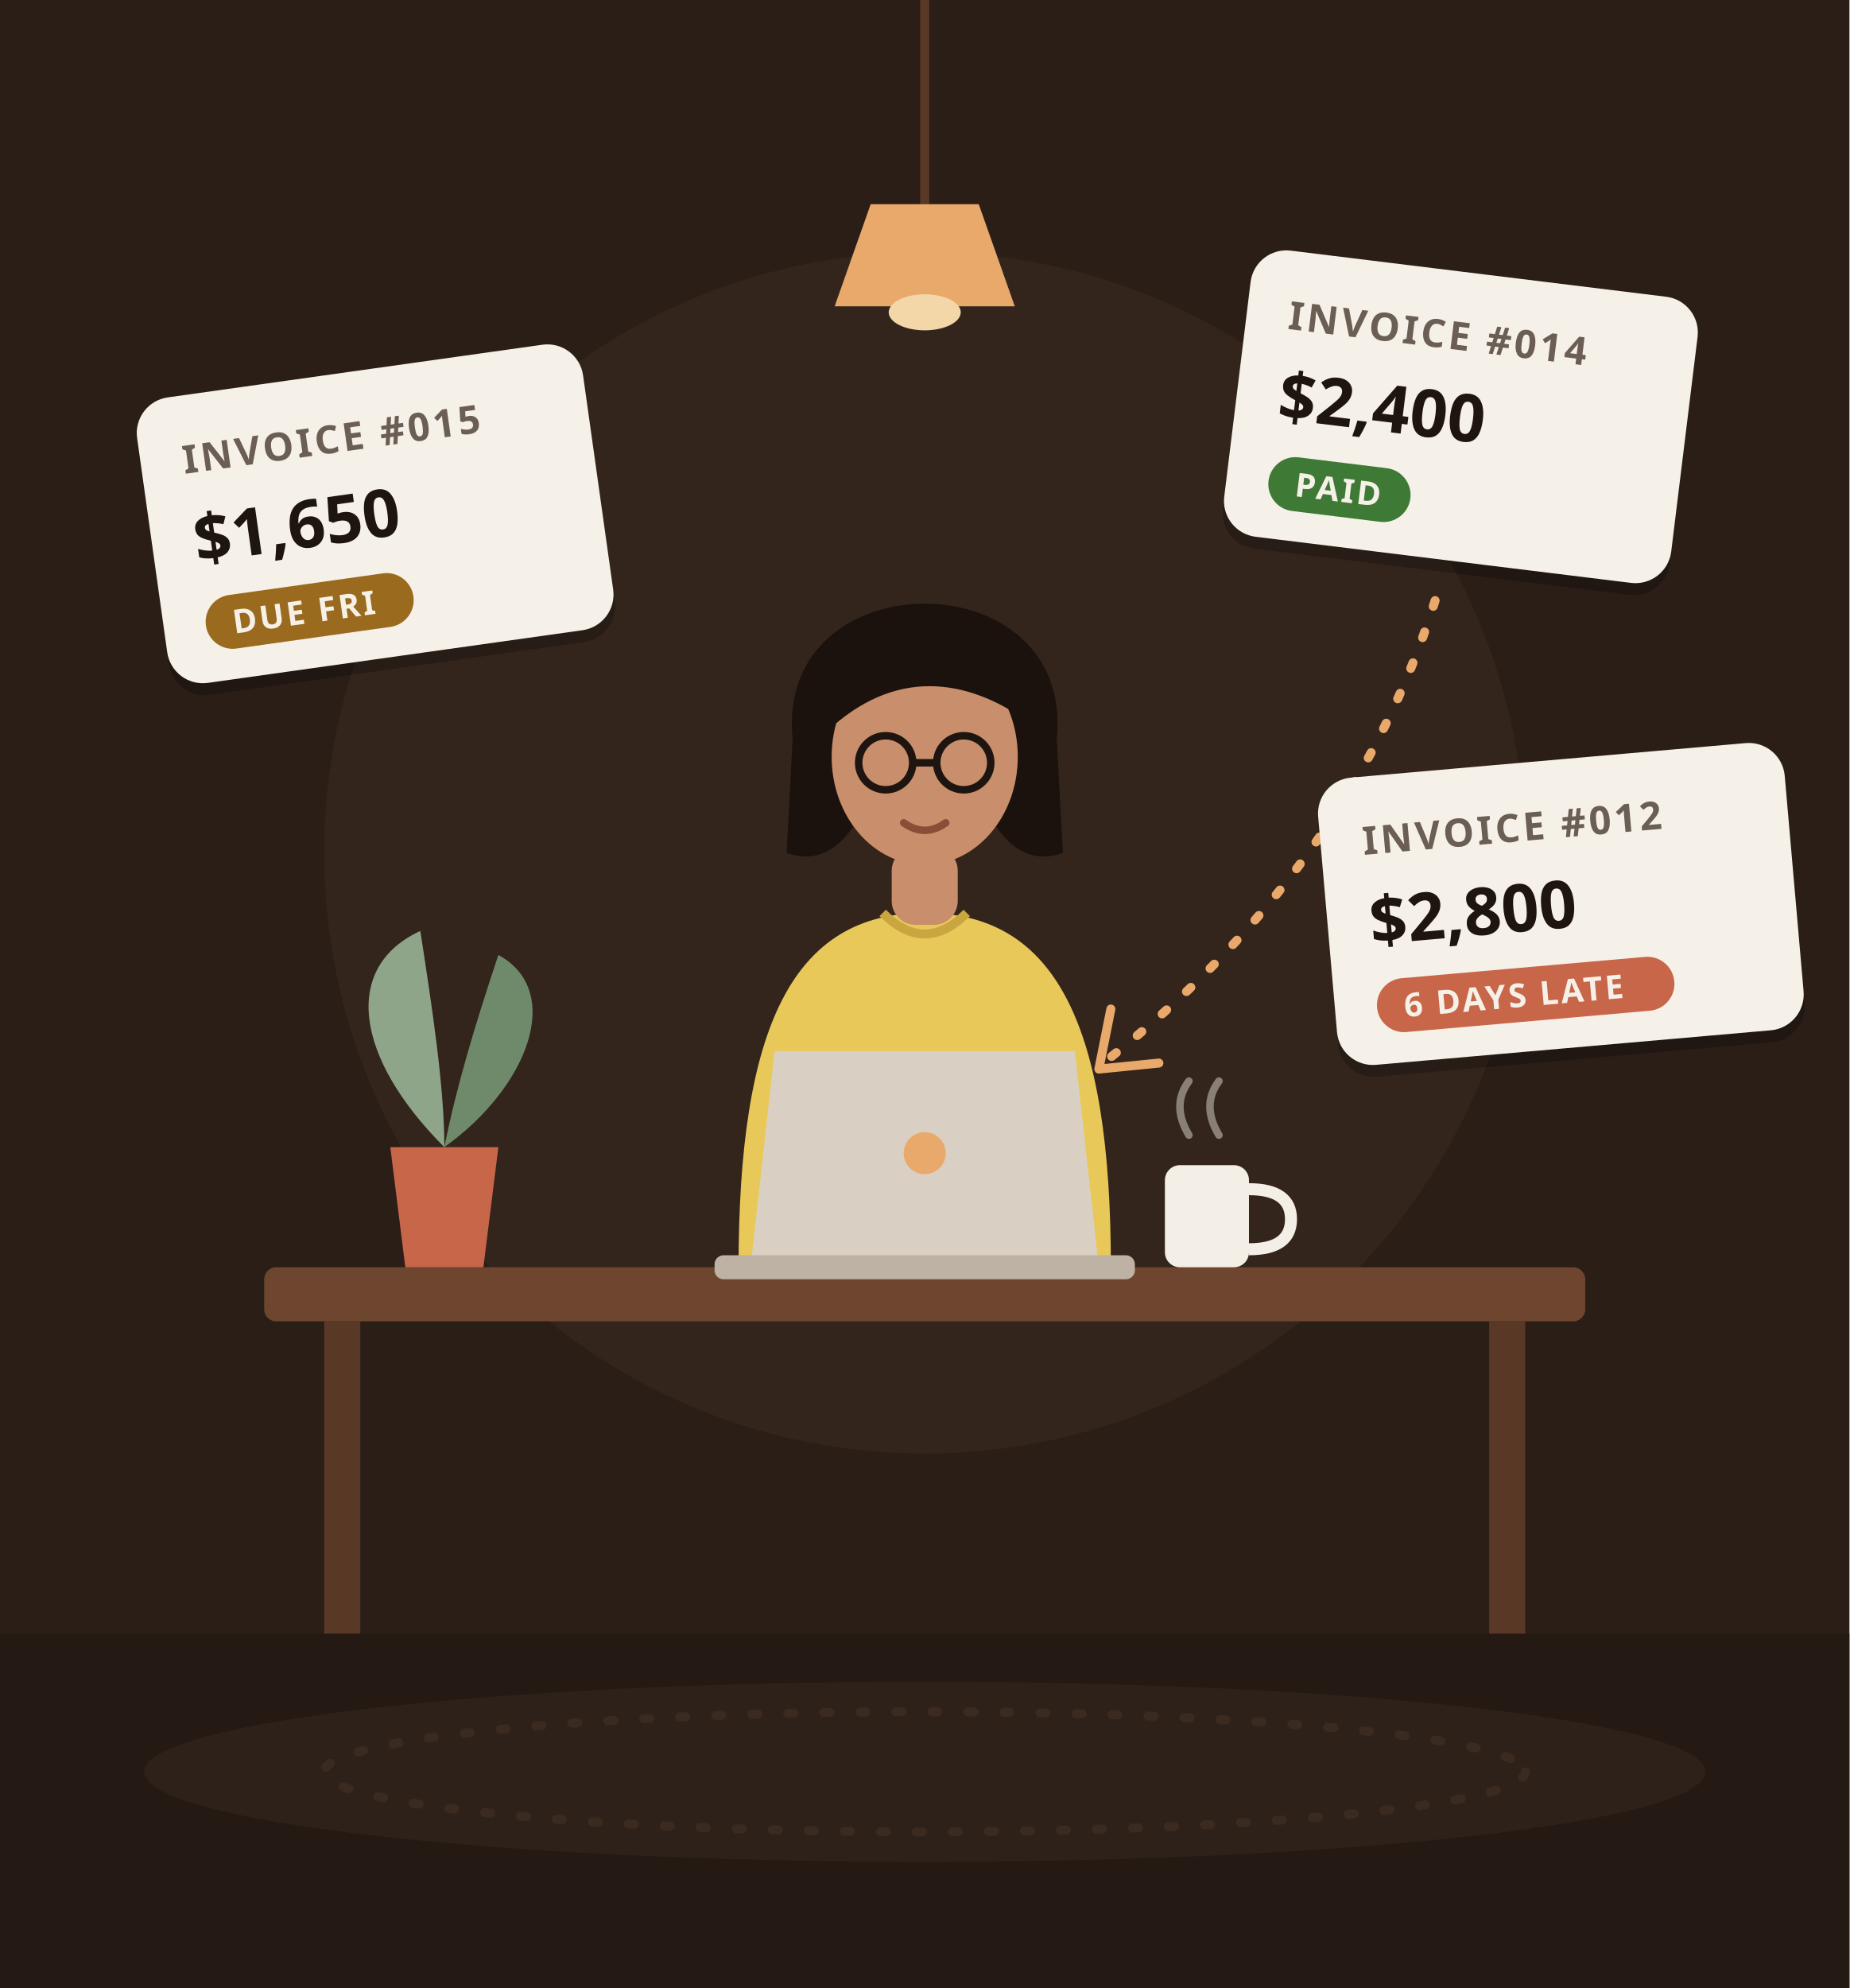
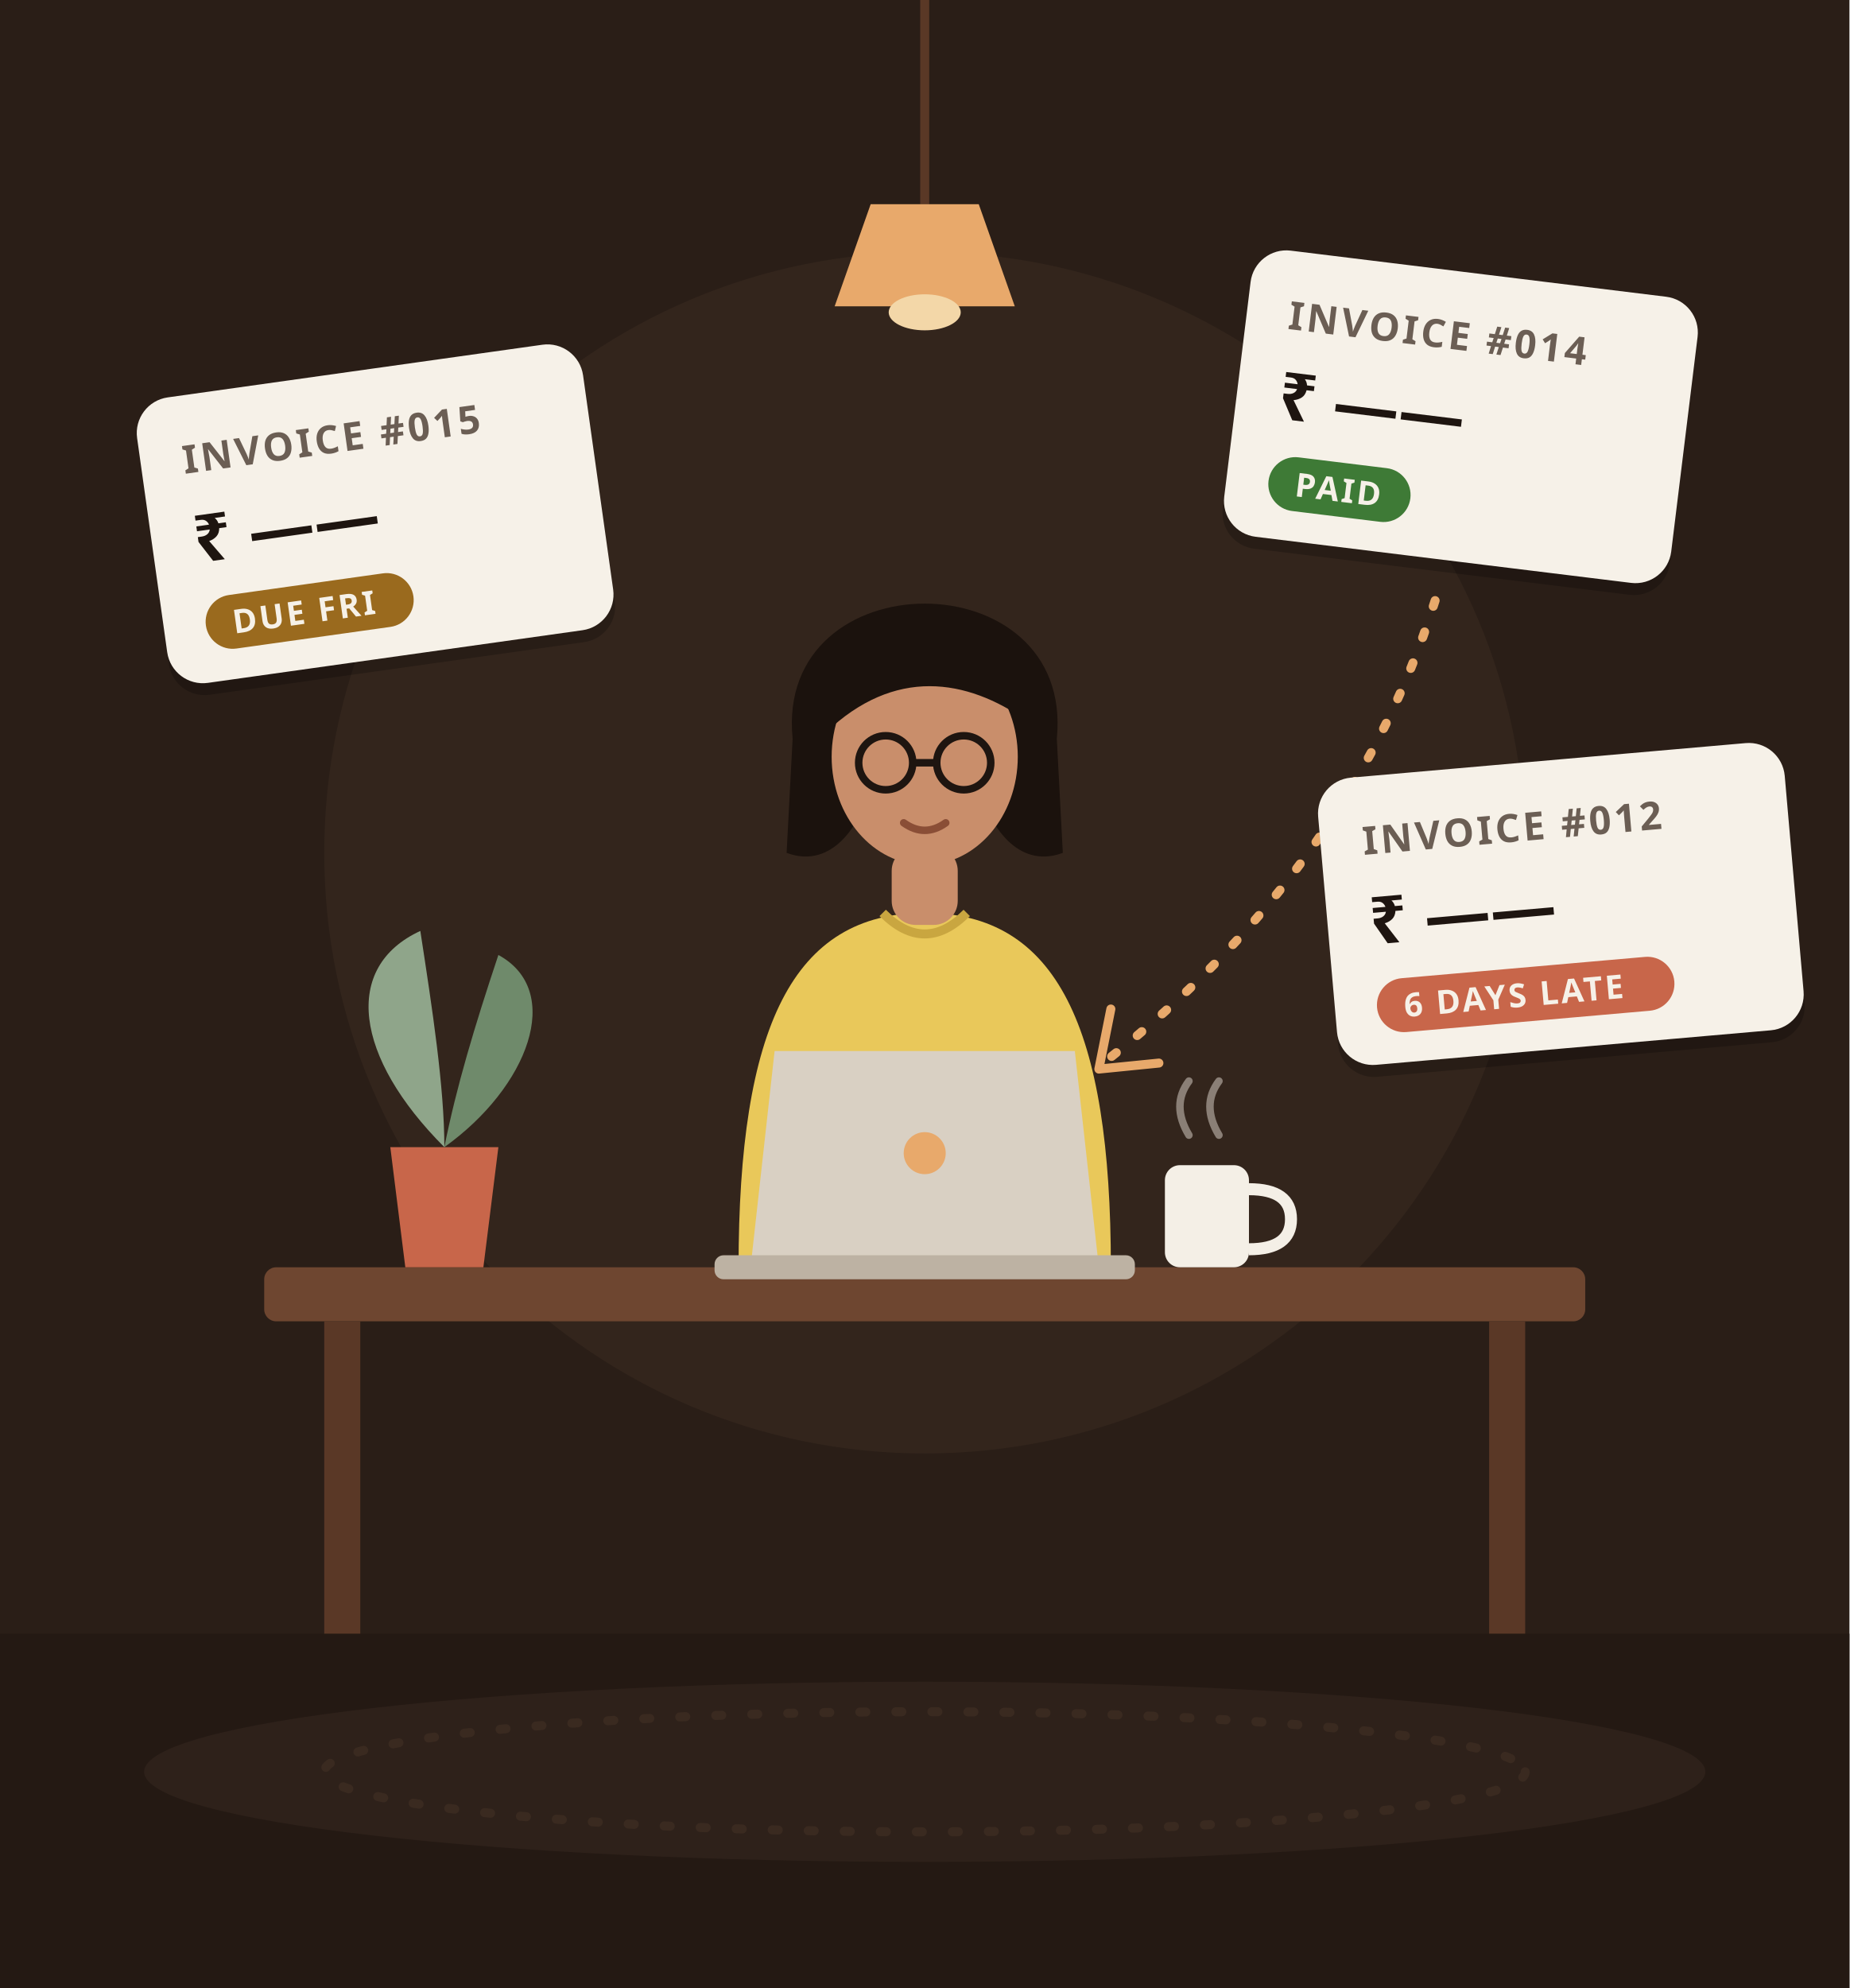
<svg xmlns="http://www.w3.org/2000/svg" viewBox="-8 -24 616 662" width="100%" height="100%" preserveAspectRatio="xMidYMid slice">
  <rect x="-50" y="-50" width="700" height="740" fill="#2A1E17" />
  <rect x="-50" y="520" width="700" height="200" fill="#241913" />
  <ellipse cx="300" cy="566" rx="260" ry="30" fill="#2E211A" />
  <ellipse cx="300" cy="566" rx="200" ry="20" fill="none" stroke="#3A2A20" stroke-width="3" stroke-dasharray="2 10" stroke-linecap="round" />
  <circle cx="300" cy="260" r="200" fill="#33251C" />
  <path d="M238 398 C238 318 256 280 300 280 C344 280 362 318 362 398 Z" fill="#E9C85A" />
  <path d="M286 280 Q300 294 314 280" fill="none" stroke="#C9A640" stroke-width="3" />
  <rect x="289" y="258" width="22" height="26" rx="8" fill="#C98E6B" />
  <path d="M256 222 C250 162 350 162 344 222 L346 260 C330 266 322 248 322 248 L278 248 C278 248 270 266 254 260 Z" fill="#1B120D" />
  <ellipse cx="300" cy="228" rx="31" ry="36" fill="#C98E6B" />
  <path d="M267 220 C270 184 320 176 334 216 C314 202 290 198 267 220 Z" fill="#1B120D" />
  <circle cx="287" cy="230" r="9" fill="none" stroke="#1E1510" stroke-width="2.5" />
  <circle cx="313" cy="230" r="9" fill="none" stroke="#1E1510" stroke-width="2.5" />
  <path d="M296 230 H304" stroke="#1E1510" stroke-width="2.5" />
  <path d="M293 250 Q300 255 307 250" fill="none" stroke="#8A4E36" stroke-width="2.5" stroke-linecap="round" />
  <rect x="80" y="398" width="440" height="18" rx="4" fill="#6E4630" />
  <rect x="100" y="416" width="12" height="104" fill="#5A3826" />
  <rect x="488" y="416" width="12" height="104" fill="#5A3826" />
  <path d="M242 398 L250 326 H350 L358 398 Z" fill="#D9D0C3" />
  <circle cx="300" cy="360" r="7" fill="#E8A96B" />
  <rect x="230" y="394" width="140" height="8" rx="3" fill="#BDB2A3" />
  <rect x="380" y="364" width="28" height="34" rx="5" fill="#F4EFE6" />
  <path d="M408 372 q14 0 14 10 t-14 10" fill="none" stroke="#F4EFE6" stroke-width="4" />
  <path d="M388 354 q-6 -10 0 -18 M398 354 q-6 -10 0 -18" fill="none" stroke="rgba(244,239,230,.45)" stroke-width="2.5" stroke-linecap="round" />
  <path d="M122 358 H158 L153 398 H127 Z" fill="#C8664A" />
  <path d="M140 358 C110 328 106 298 132 286 C136 312 140 338 140 358 Z" fill="#8FA58A" />
  <path d="M140 358 C168 338 180 306 158 294 C150 318 144 338 140 358 Z" fill="#6F8A6B" />
  <path d="M470 176 C 450 240, 410 290, 362 328" fill="none" stroke="#E8A96B" stroke-width="3" stroke-dasharray="2 9" stroke-linecap="round" />
  <path d="M362 312 L358 332 L378 330" fill="none" stroke="#E8A96B" stroke-width="3" stroke-linecap="round" stroke-linejoin="round" />
  <g transform="translate(36,110) rotate(-8)">
    <rect x="0" y="4" width="150" height="96" rx="12" fill="#000" opacity=".22" />
    <rect width="150" height="96" rx="12" fill="#F6F1E8" />
    <text x="14" y="26" font-family="Outfit" font-size="13" font-weight="600" fill="#6B5E54" letter-spacing="1">INVOICE #015</text>
-     <text x="14" y="56" font-family="Outfit" font-size="22" font-weight="600" fill="#1E1510">$1,650</text>
+     <text x="14" y="56" font-family="Outfit" font-size="22" font-weight="600" fill="#1E1510">₹ ——</text>
    <rect x="14" y="68" width="69.8" height="18" rx="9" fill="#9A6A1E" />
    <text x="23" y="81" font-family="Outfit" font-size="11" font-weight="700" fill="#F6F1E8" letter-spacing=".8">DUE FRI</text>
  </g>
  <g transform="translate(410,58) rotate(7)">
    <rect x="0" y="4" width="150" height="96" rx="12" fill="#000" opacity=".22" />
    <rect width="150" height="96" rx="12" fill="#F6F1E8" />
    <text x="14" y="26" font-family="Outfit" font-size="13" font-weight="600" fill="#6B5E54" letter-spacing="1">INVOICE #014</text>
-     <text x="14" y="56" font-family="Outfit" font-size="22" font-weight="600" fill="#1E1510">$2,400</text>
+     <text x="14" y="56" font-family="Outfit" font-size="22" font-weight="600" fill="#1E1510">₹ ——</text>
    <rect x="14" y="68" width="47.6" height="18" rx="9" fill="#3E7A36" />
    <text x="23" y="81" font-family="Outfit" font-size="11" font-weight="700" fill="#F6F1E8" letter-spacing=".8">PAID</text>
  </g>
  <g transform="translate(430,236) rotate(-5)">
    <rect x="0" y="4" width="156" height="96" rx="12" fill="#000" opacity=".22" />
    <rect width="156" height="96" rx="12" fill="#F6F1E8" />
    <text x="14" y="26" font-family="Outfit" font-size="13" font-weight="600" fill="#6B5E54" letter-spacing="1">INVOICE #012</text>
-     <text x="14" y="56" font-family="Outfit" font-size="22" font-weight="600" fill="#1E1510">$2,800</text>
+     <text x="14" y="56" font-family="Outfit" font-size="22" font-weight="600" fill="#1E1510">₹ ——</text>
    <rect x="14" y="68" width="99.4" height="18" rx="9" fill="#C8664A" />
    <text x="23" y="81" font-family="Outfit" font-size="11" font-weight="700" fill="#F6F1E8" letter-spacing=".8">6 DAYS LATE</text>
  </g>
  <rect x="196" y="416" width="64" height="8" rx="2" fill="#F6F1E8" opacity=".0" />
  <path d="M300 -30 V44" stroke="#5A3826" stroke-width="3" />
  <path d="M270 78 L282 44 H318 L330 78 Z" fill="#E8A96B" />
  <ellipse cx="300" cy="80" rx="12" ry="6" fill="#F3D7A8" />
</svg>
